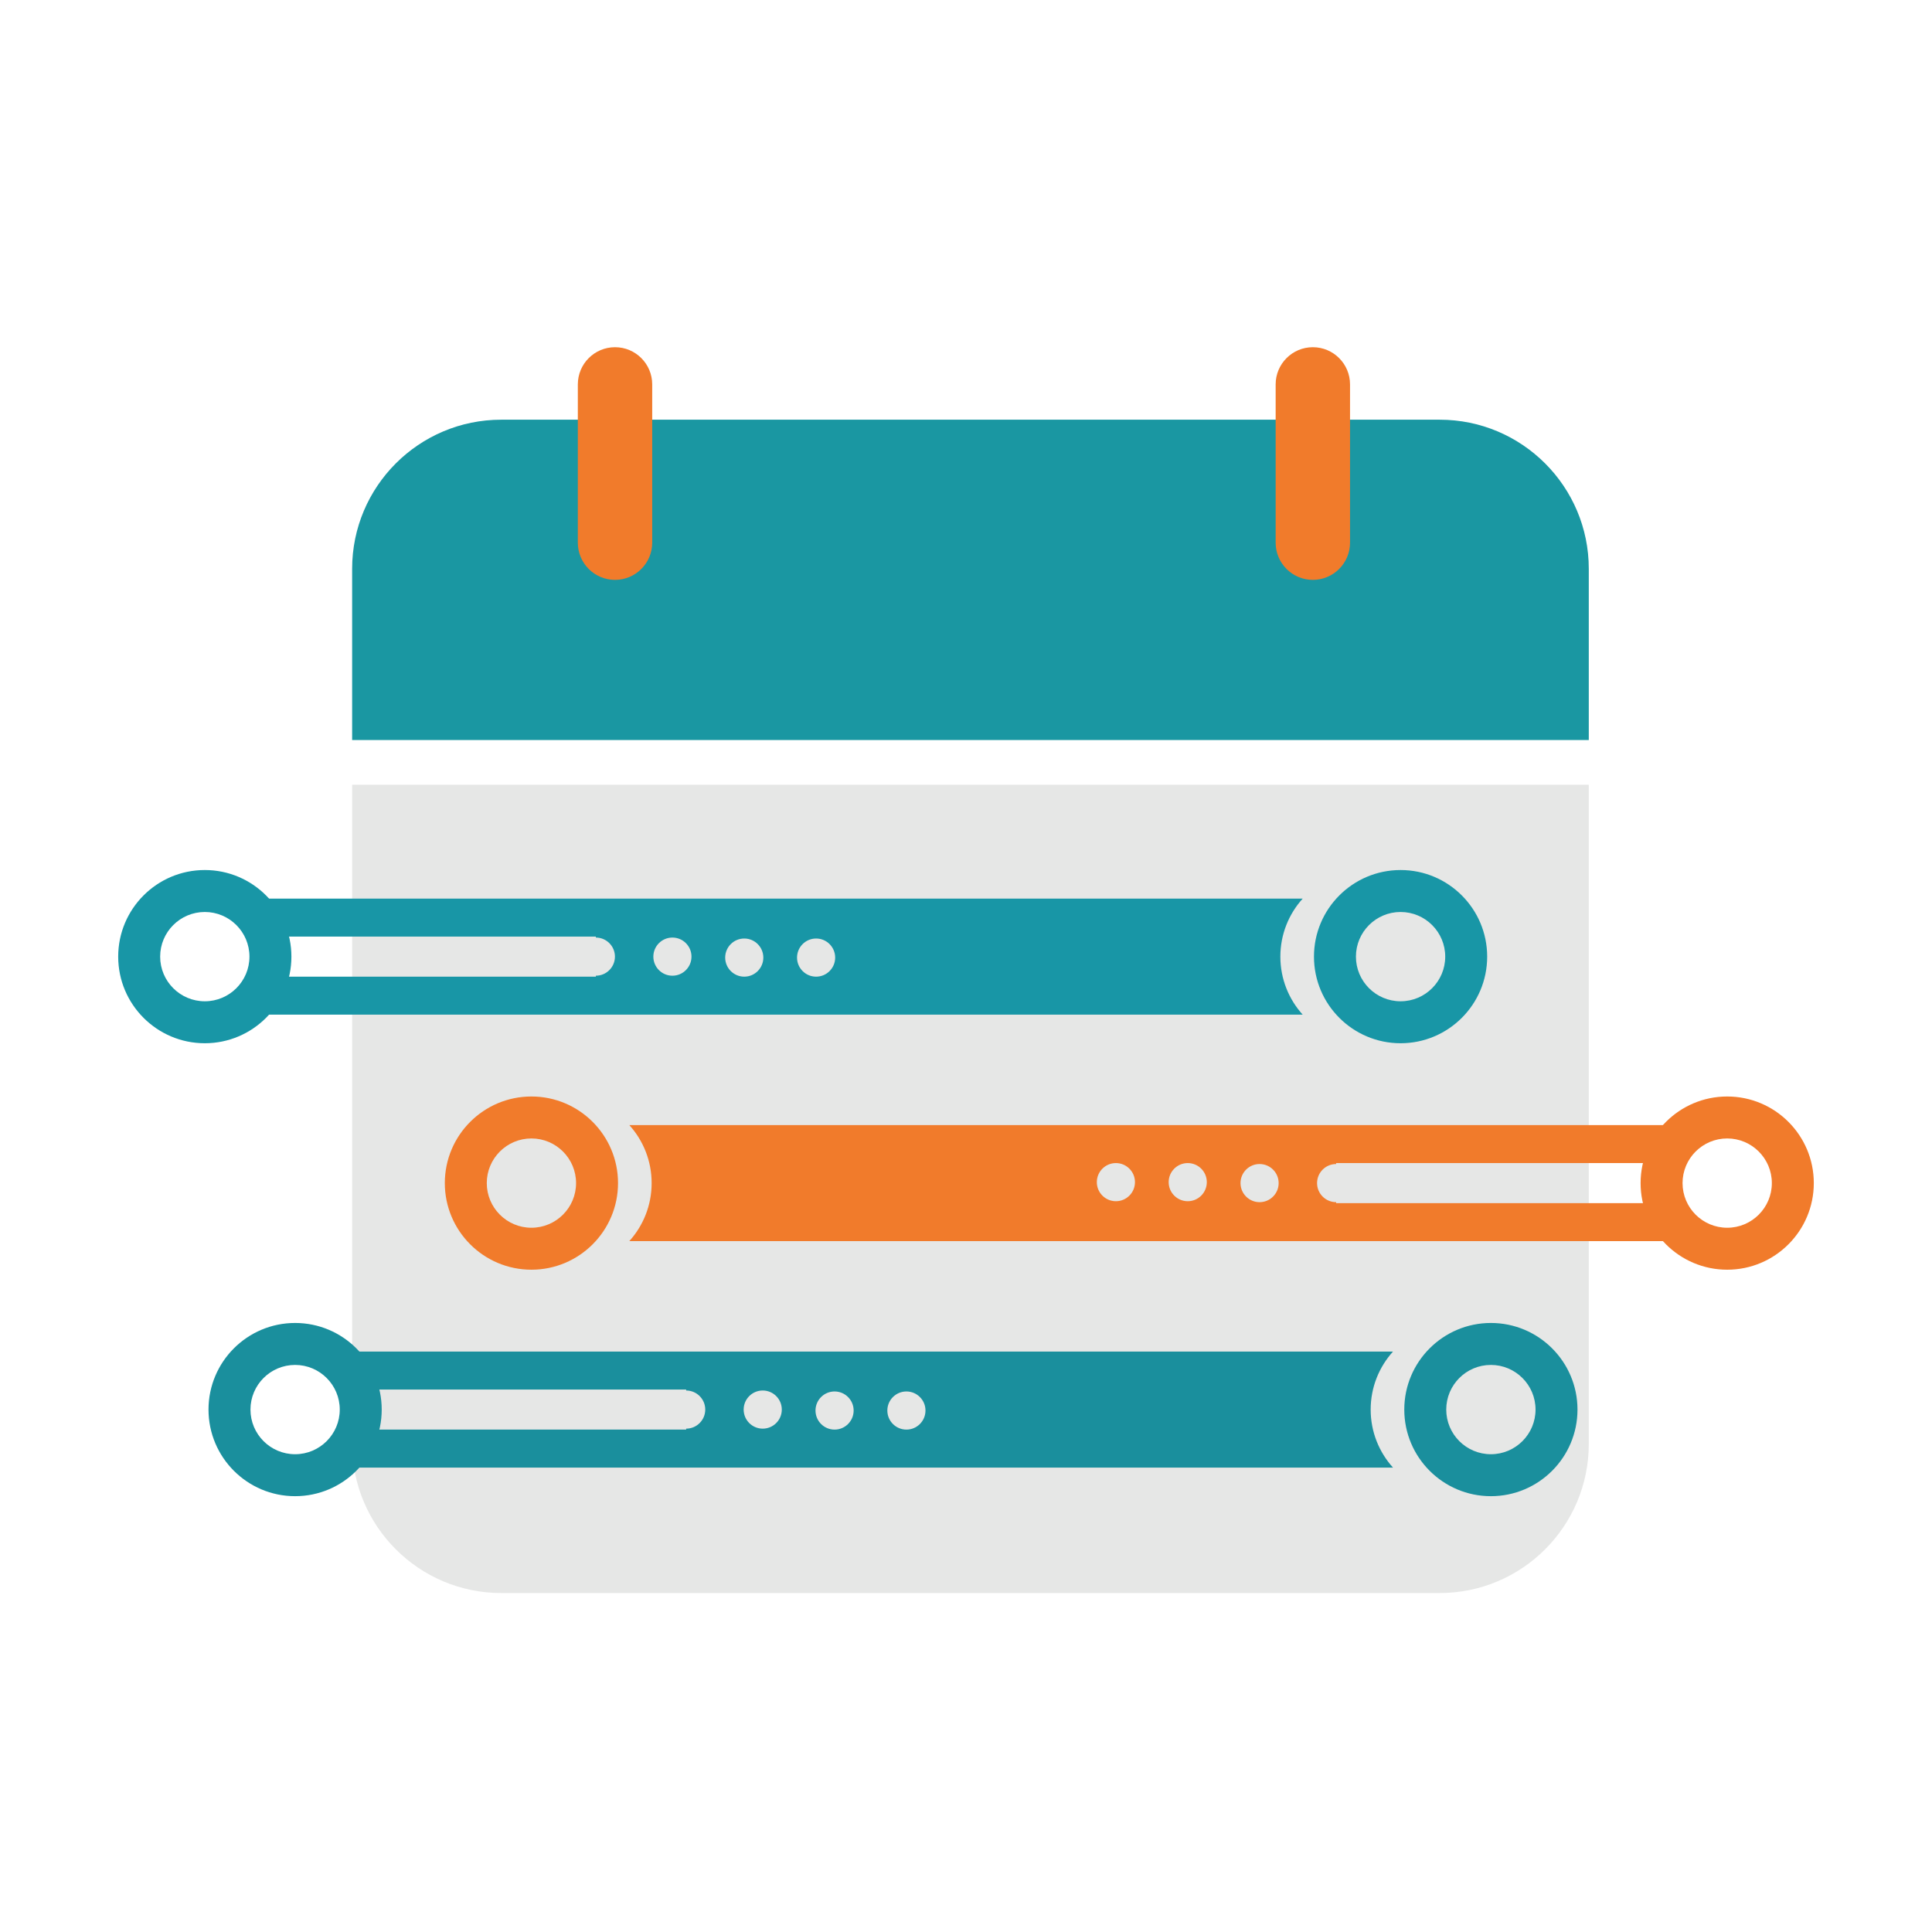
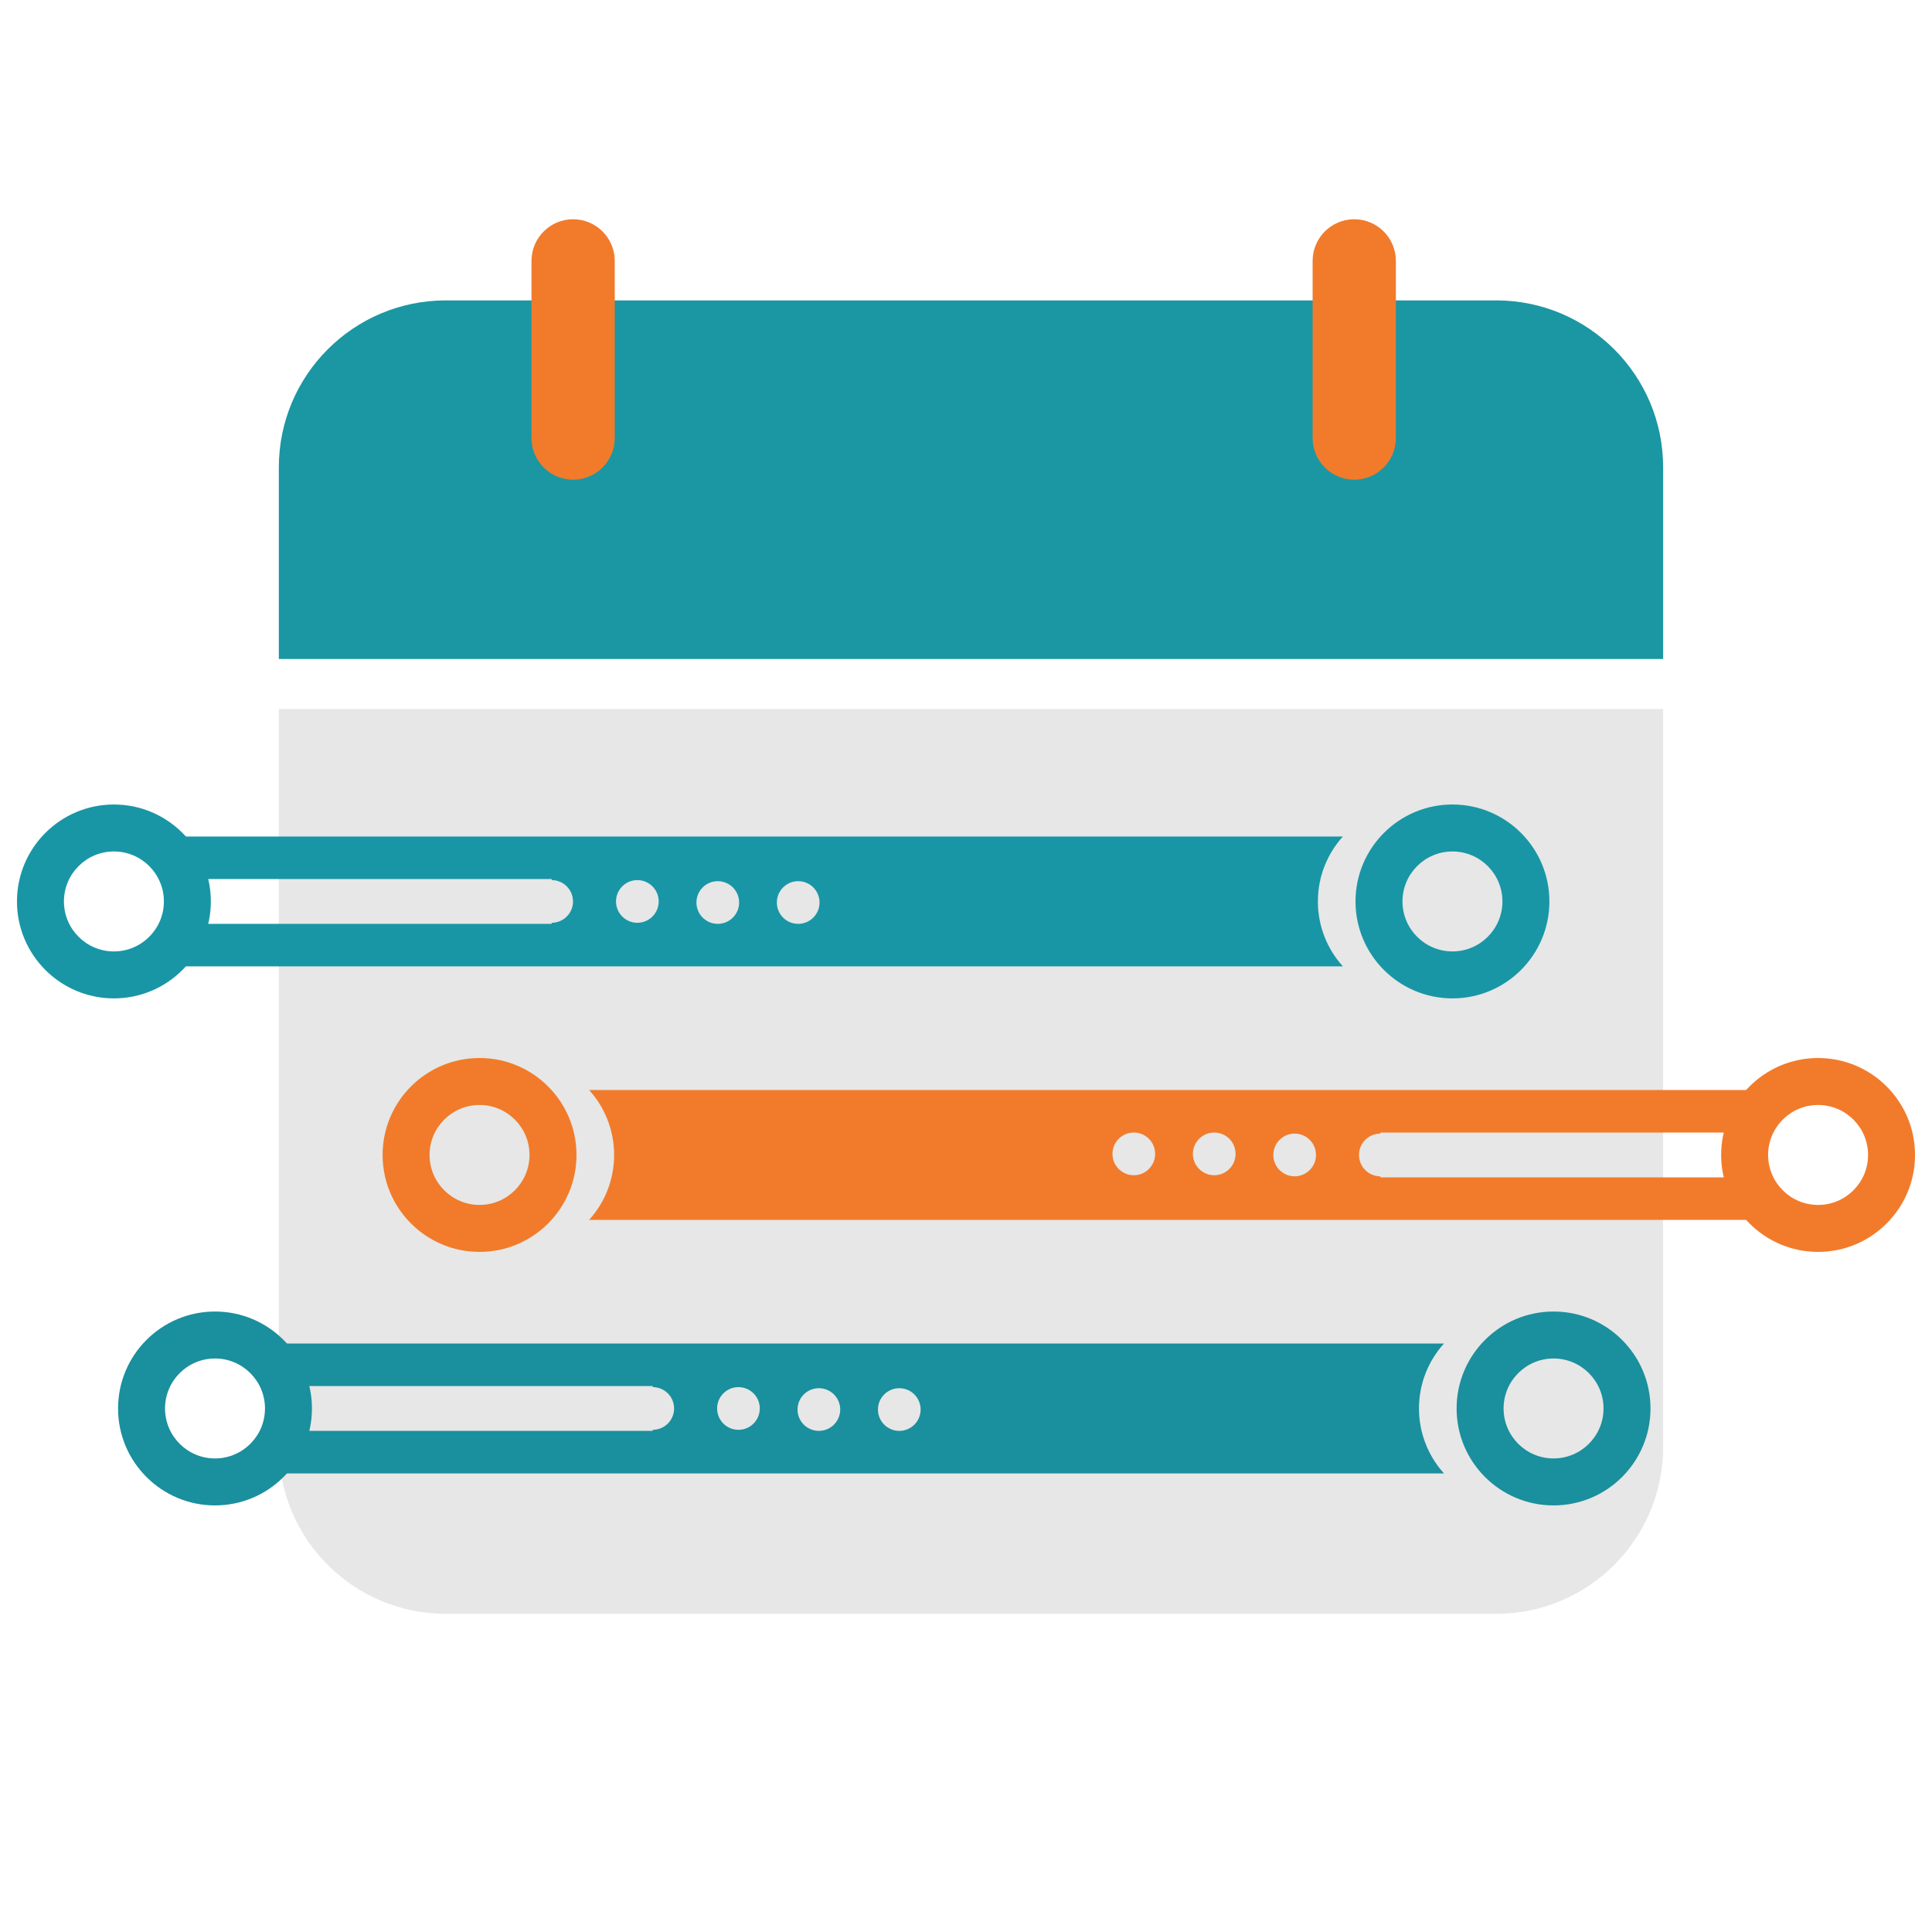
- <svg xmlns="http://www.w3.org/2000/svg" width="100%" height="100%" viewBox="300 285 600 600" version="1.1" xml:space="preserve" style="fill-rule:evenodd;clip-rule:evenodd;stroke-linejoin:round;stroke-miterlimit:2;">
-   <g id="Main-Icon" transform="matrix(1,0,0,1,300,300)">
-     <g transform="matrix(1.75446,0,0,1.75446,-123.155,-207.401)">
+ <svg xmlns="http://www.w3.org/2000/svg" width="100%" height="100%" viewBox="0 0 536 536" version="1.1" xml:space="preserve" style="fill-rule:evenodd;clip-rule:evenodd;stroke-linejoin:round;stroke-miterlimit:2;">
+   <g id="Main-Icon" transform="matrix(1,0,0,1,-32,-32)">
+     <g transform="matrix(1.754455,0,0,1.754455,-123.1551,-207.401)">
      <g transform="matrix(1,0,0,1,0.659356,0)">
        <path d="M131.868,240.659L131.868,210.347C131.868,195.781 143.693,183.956 158.259,183.956L324.379,183.956C338.944,183.956 350.769,195.781 350.769,210.347L350.769,240.659L131.868,240.659Z" style="fill:rgb(26,151,162);" />
      </g>
      <path d="M185.644,177.705L185.644,205.725C185.644,209.358 182.694,212.308 179.061,212.308C175.428,212.308 172.478,209.358 172.478,205.725L172.478,177.705C172.478,174.072 175.428,171.123 179.061,171.123C182.694,171.123 185.644,174.072 185.644,177.705Z" style="fill:rgb(241,123,43);" />
-       <g transform="matrix(1,0,0,1,123.522,0)">
+       <g transform="matrix(1,0,0,1,123.5218,0)">
        <path d="M185.644,177.705L185.644,205.725C185.644,209.358 182.694,212.308 179.061,212.308C175.428,212.308 172.478,209.358 172.478,205.725L172.478,177.705C172.478,174.072 175.428,171.123 179.061,171.123C182.694,171.123 185.644,174.072 185.644,177.705Z" style="fill:rgb(241,123,43);" />
      </g>
      <g transform="matrix(1,0,0,1,0.659356,0)">
        <path d="M350.769,248.571L350.769,365.258C350.769,379.823 338.944,391.648 324.379,391.648L158.259,391.648C143.693,391.648 131.868,379.823 131.868,365.258L131.868,248.571L350.769,248.571Z" style="fill:rgb(230,231,230);" />
      </g>
    </g>
    <g>
-       <g transform="matrix(1.75446,0,0,1.75446,-136.169,-207.401)">
-         <g transform="matrix(1,0,0,1,-3.66171,-161.207)">
+       <g transform="matrix(1.754455,0,0,1.754455,-136.1689,-207.401)">
+         <g transform="matrix(1,0,0,1,-3.661714,-161.2071)">
          <path d="M117.527,424.876C125.987,424.876 132.856,431.745 132.856,440.206C132.856,448.667 125.987,455.536 117.527,455.536C109.066,455.536 102.197,448.667 102.197,440.206C102.197,431.745 109.066,424.876 117.527,424.876ZM117.527,432.303C113.165,432.303 109.624,435.844 109.624,440.206C109.624,444.568 113.165,448.109 117.527,448.109C121.888,448.109 125.43,444.568 125.43,440.206C125.43,435.844 121.888,432.303 117.527,432.303Z" style="fill:rgb(24,150,166);" />
        </g>
-         <g transform="matrix(1,0,0,1,208.004,-161.207)">
+         <g transform="matrix(1,0,0,1,208.0036,-161.2071)">
          <path d="M117.527,424.876C125.987,424.876 132.856,431.745 132.856,440.206C132.856,448.667 125.987,455.536 117.527,455.536C109.066,455.536 102.197,448.667 102.197,440.206C102.197,431.745 109.066,424.876 117.527,424.876ZM117.527,432.303C113.165,432.303 109.624,435.844 109.624,440.206C109.624,444.568 113.165,448.109 117.527,448.109C121.888,448.109 125.43,444.568 125.43,440.206C125.43,435.844 121.888,432.303 117.527,432.303Z" style="fill:rgb(24,150,166);" />
        </g>
-         <g transform="matrix(1.0064,0,0,1,-1.42799,0.630854)">
+         <g transform="matrix(1.006395,0,0,1,-1.427993,0.630854)">
          <path d="M307.661,288.636L124.641,288.636L124.641,281.913L183.342,281.913L183.342,281.744C185.193,281.744 186.697,280.231 186.697,278.368C186.697,276.505 185.193,274.992 183.342,274.992L183.342,274.823L124.641,274.823L124.641,268.1L307.661,268.1C305.221,270.818 303.735,274.42 303.735,278.368C303.735,282.316 305.221,285.918 307.661,288.636ZM209.443,275.161C207.592,275.161 206.089,276.674 206.089,278.537C206.089,280.4 207.592,281.913 209.443,281.913C211.294,281.913 212.797,280.4 212.797,278.537C212.797,276.674 211.294,275.161 209.443,275.161ZM196.807,274.992C194.956,274.992 193.453,276.505 193.453,278.368C193.453,280.231 194.956,281.744 196.807,281.744C198.658,281.744 200.161,280.231 200.161,278.368C200.161,276.505 198.658,274.992 196.807,274.992ZM222.079,275.161C220.228,275.161 218.725,276.674 218.725,278.537C218.725,280.4 220.228,281.913 222.079,281.913C223.93,281.913 225.433,280.4 225.433,278.537C225.433,276.674 223.93,275.161 222.079,275.161Z" style="fill:rgb(24,150,166);" />
        </g>
      </g>
-       <g transform="matrix(1.75446,0,0,1.75446,-108.122,-66.7362)">
-         <g transform="matrix(1,0,0,1,-3.66171,-161.207)">
+       <g transform="matrix(1.754455,0,0,1.754455,-108.1219,-66.73619)">
+         <g transform="matrix(1,0,0,1,-3.661714,-161.2071)">
          <path d="M117.527,424.876C125.987,424.876 132.856,431.745 132.856,440.206C132.856,448.667 125.987,455.536 117.527,455.536C109.066,455.536 102.197,448.667 102.197,440.206C102.197,431.745 109.066,424.876 117.527,424.876ZM117.527,432.303C113.165,432.303 109.624,435.844 109.624,440.206C109.624,444.568 113.165,448.109 117.527,448.109C121.888,448.109 125.43,444.568 125.43,440.206C125.43,435.844 121.888,432.303 117.527,432.303Z" style="fill:rgb(26,143,157);" />
        </g>
-         <g transform="matrix(1,0,0,1,208.004,-161.207)">
+         <g transform="matrix(1,0,0,1,208.0036,-161.2071)">
          <path d="M117.527,424.876C125.987,424.876 132.856,431.745 132.856,440.206C132.856,448.667 125.987,455.536 117.527,455.536C109.066,455.536 102.197,448.667 102.197,440.206C102.197,431.745 109.066,424.876 117.527,424.876ZM117.527,432.303C113.165,432.303 109.624,435.844 109.624,440.206C109.624,444.568 113.165,448.109 117.527,448.109C121.888,448.109 125.43,444.568 125.43,440.206C125.43,435.844 121.888,432.303 117.527,432.303Z" style="fill:rgb(26,143,157);" />
        </g>
-         <g transform="matrix(1.0064,0,0,1,-1.42799,0.630854)">
+         <g transform="matrix(1.006395,0,0,1,-1.427993,0.630854)">
          <path d="M307.661,288.636L124.641,288.636L124.641,281.913L183.342,281.913L183.342,281.744C185.193,281.744 186.697,280.231 186.697,278.368C186.697,276.505 185.193,274.992 183.342,274.992L183.342,274.823L124.641,274.823L124.641,268.1L307.661,268.1C305.221,270.818 303.735,274.42 303.735,278.368C303.735,282.316 305.221,285.918 307.661,288.636ZM209.443,275.161C207.592,275.161 206.089,276.674 206.089,278.537C206.089,280.4 207.592,281.913 209.443,281.913C211.294,281.913 212.797,280.4 212.797,278.537C212.797,276.674 211.294,275.161 209.443,275.161ZM196.807,274.992C194.956,274.992 193.453,276.505 193.453,278.368C193.453,280.231 194.956,281.744 196.807,281.744C198.658,281.744 200.161,280.231 200.161,278.368C200.161,276.505 198.658,274.992 196.807,274.992ZM222.079,275.161C220.228,275.161 218.725,276.674 218.725,278.537C218.725,280.4 220.228,281.913 222.079,281.913C223.93,281.913 225.433,280.4 225.433,278.537C225.433,276.674 223.93,275.161 222.079,275.161Z" style="fill:rgb(26,143,157);" />
        </g>
      </g>
-       <g transform="matrix(-1.75446,-2.14859e-16,2.14859e-16,-1.75446,736.169,841.914)">
-         <g transform="matrix(1,0,0,1,-3.66171,-161.207)">
+       <g transform="matrix(-1.754455,-0,0,-1.754455,736.1689,841.9137)">
+         <g transform="matrix(1,0,0,1,-3.661714,-161.2071)">
          <path d="M117.527,424.876C125.987,424.876 132.856,431.745 132.856,440.206C132.856,448.667 125.987,455.536 117.527,455.536C109.066,455.536 102.197,448.667 102.197,440.206C102.197,431.745 109.066,424.876 117.527,424.876ZM117.527,432.303C113.165,432.303 109.624,435.844 109.624,440.206C109.624,444.568 113.165,448.109 117.527,448.109C121.888,448.109 125.43,444.568 125.43,440.206C125.43,435.844 121.888,432.303 117.527,432.303Z" style="fill:rgb(241,123,43);" />
        </g>
-         <g transform="matrix(1,0,0,1,208.004,-161.207)">
+         <g transform="matrix(1,0,0,1,208.0036,-161.2071)">
          <path d="M117.527,424.876C125.987,424.876 132.856,431.745 132.856,440.206C132.856,448.667 125.987,455.536 117.527,455.536C109.066,455.536 102.197,448.667 102.197,440.206C102.197,431.745 109.066,424.876 117.527,424.876ZM117.527,432.303C113.165,432.303 109.624,435.844 109.624,440.206C109.624,444.568 113.165,448.109 117.527,448.109C121.888,448.109 125.43,444.568 125.43,440.206C125.43,435.844 121.888,432.303 117.527,432.303Z" style="fill:rgb(241,123,43);" />
        </g>
-         <g transform="matrix(1.0064,0,0,1,-1.42799,0.630854)">
+         <g transform="matrix(1.006395,0,0,1,-1.427993,0.630854)">
          <path d="M307.661,288.636L124.641,288.636L124.641,281.913L183.342,281.913L183.342,281.744C185.193,281.744 186.697,280.231 186.697,278.368C186.697,276.505 185.193,274.992 183.342,274.992L183.342,274.823L124.641,274.823L124.641,268.1L307.661,268.1C305.221,270.818 303.735,274.42 303.735,278.368C303.735,282.316 305.221,285.918 307.661,288.636ZM209.443,275.161C207.592,275.161 206.089,276.674 206.089,278.537C206.089,280.4 207.592,281.913 209.443,281.913C211.294,281.913 212.797,280.4 212.797,278.537C212.797,276.674 211.294,275.161 209.443,275.161ZM196.807,274.992C194.956,274.992 193.453,276.505 193.453,278.368C193.453,280.231 194.956,281.744 196.807,281.744C198.658,281.744 200.161,280.231 200.161,278.368C200.161,276.505 198.658,274.992 196.807,274.992ZM222.079,275.161C220.228,275.161 218.725,276.674 218.725,278.537C218.725,280.4 220.228,281.913 222.079,281.913C223.93,281.913 225.433,280.4 225.433,278.537C225.433,276.674 223.93,275.161 222.079,275.161Z" style="fill:rgb(241,123,43);" />
        </g>
      </g>
    </g>
  </g>
</svg>
